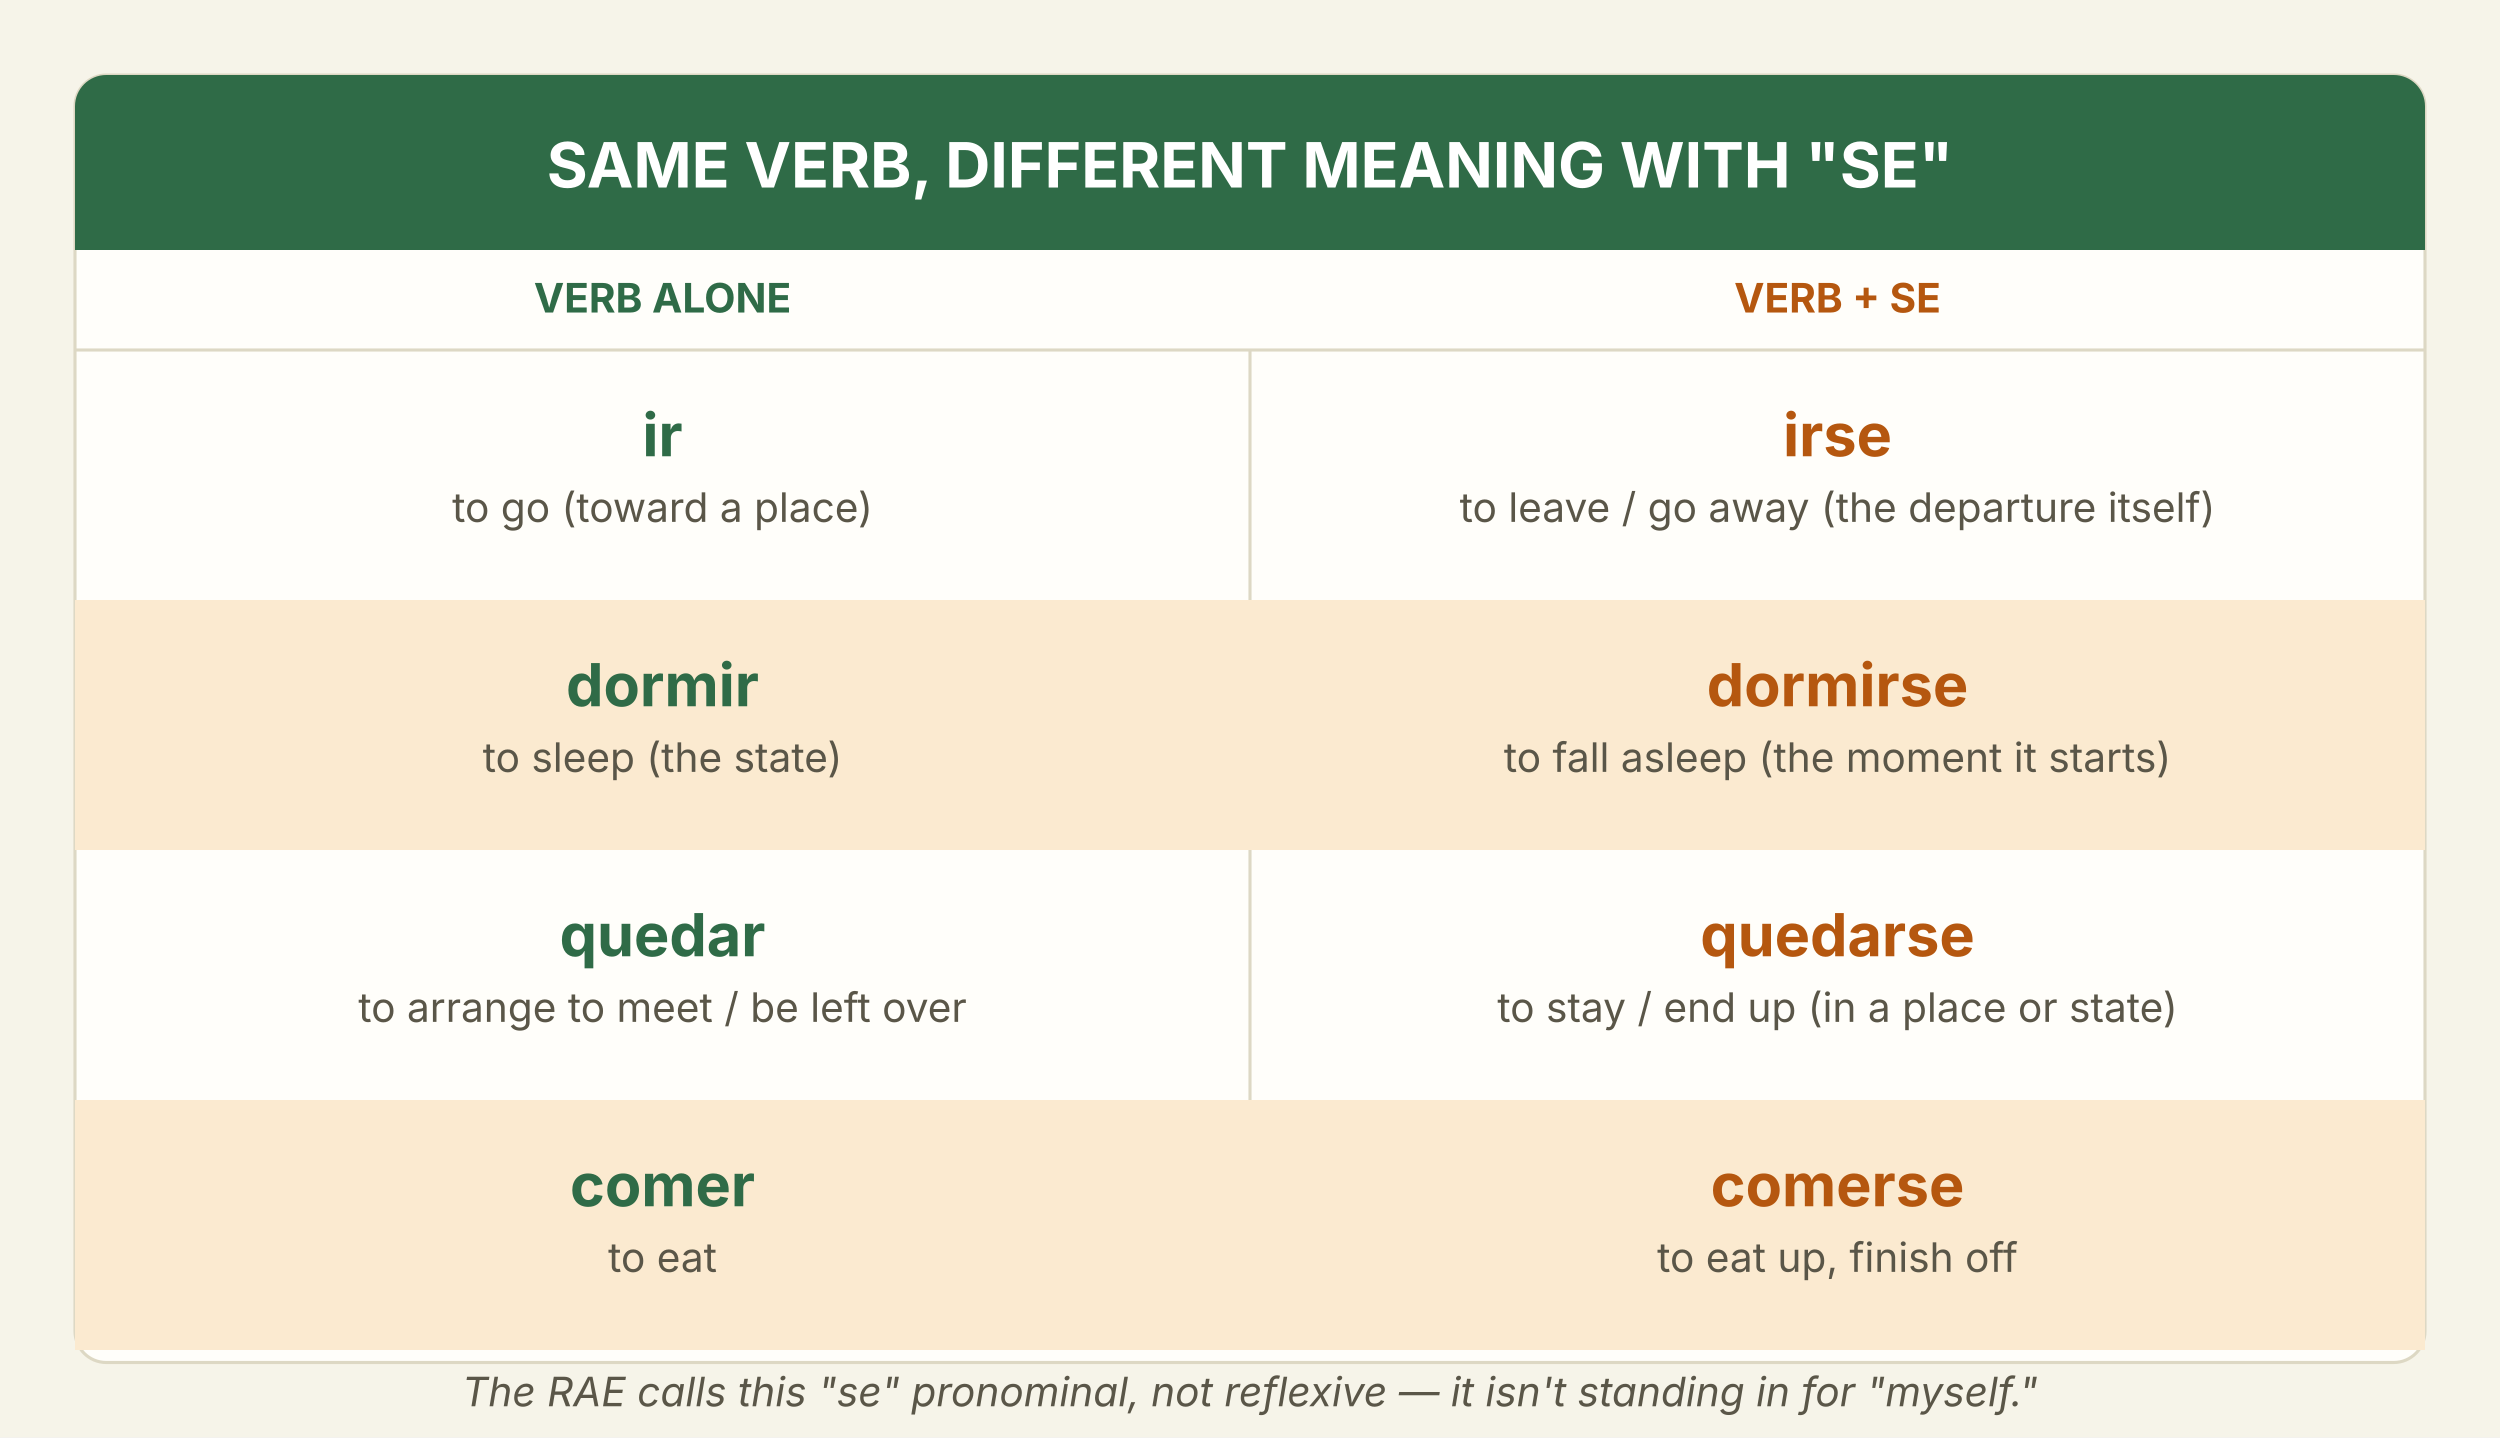
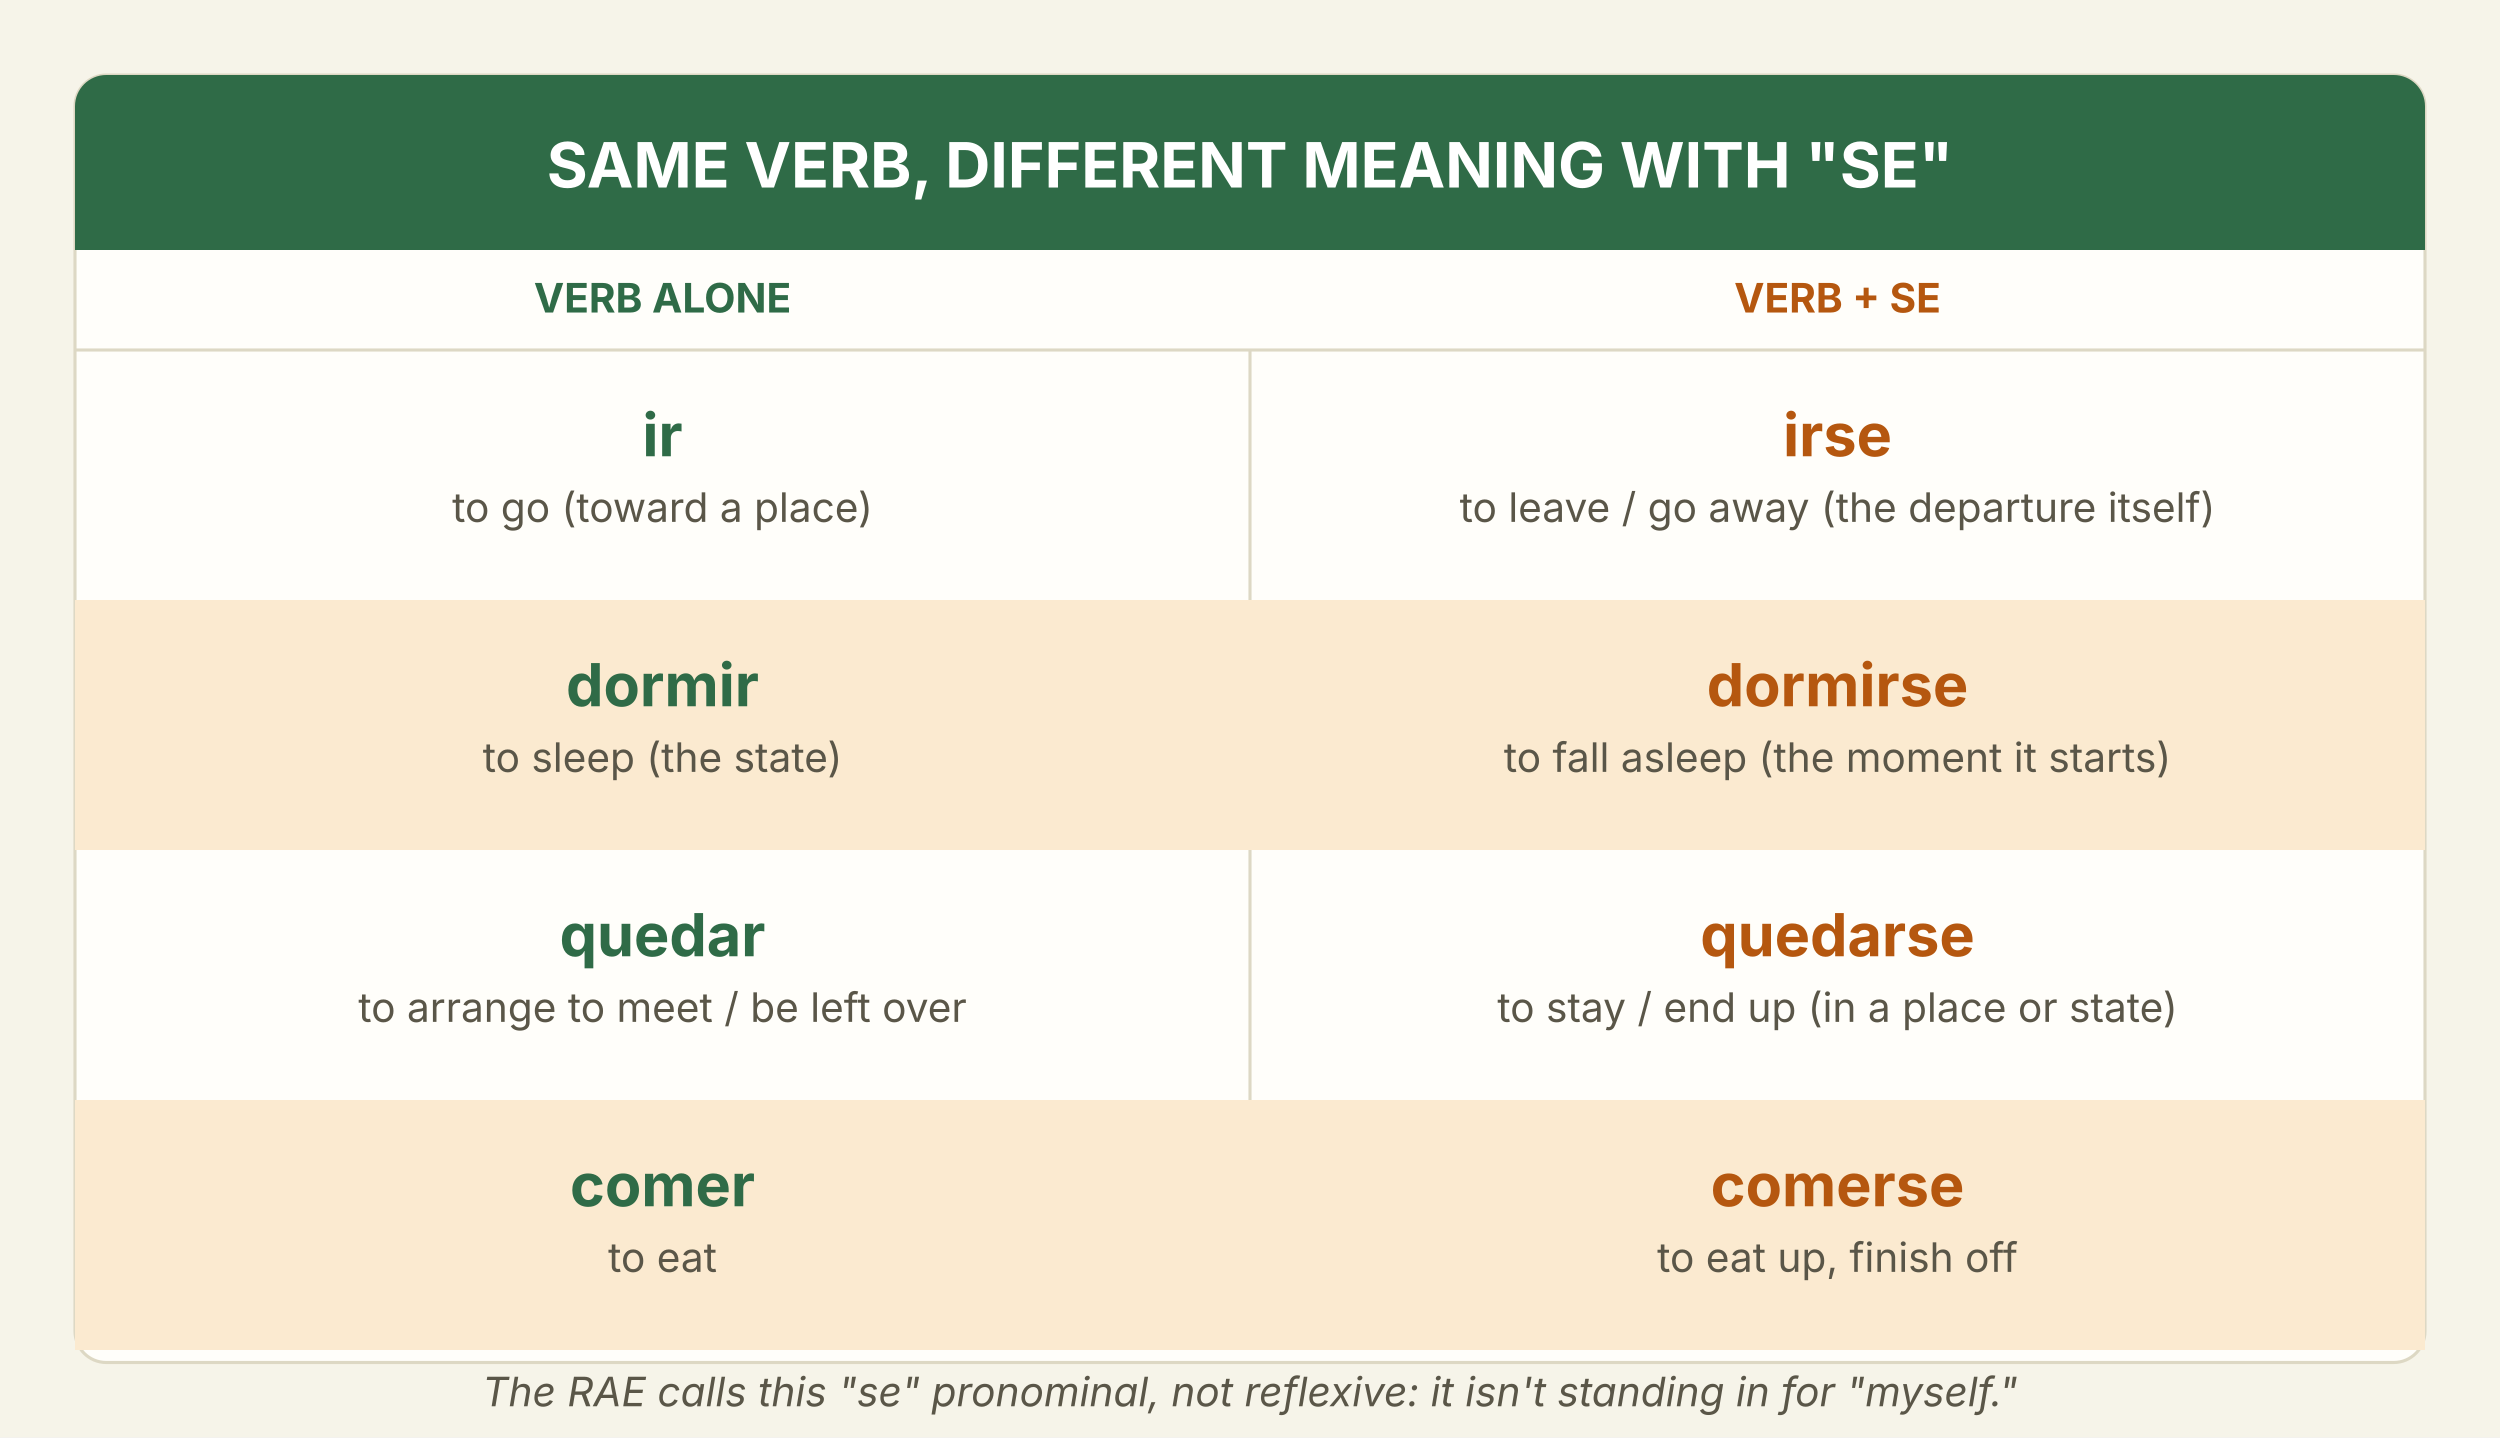
<svg xmlns="http://www.w3.org/2000/svg" viewBox="0 0 800 460" font-family="system-ui, -apple-system, sans-serif">
  <rect width="800" height="460" fill="#f6f4e9" />
  <rect x="24" y="24" width="752" height="412" rx="10" fill="#fffefa" stroke="#ddd8c4" />
  <rect x="24" y="24" width="752" height="56" rx="10" fill="#2f6b47" />
  <rect x="24" y="60" width="752" height="20" fill="#2f6b47" />
  <text x="400" y="60" text-anchor="middle" fill="#ffffff" font-size="20" font-weight="700">SAME VERB, DIFFERENT MEANING WITH "SE"</text>
  <text x="212" y="100" text-anchor="middle" fill="#2f6b47" font-size="13" font-weight="700">VERB ALONE</text>
  <text x="588" y="100" text-anchor="middle" fill="#b5570f" font-size="13" font-weight="700">VERB + SE</text>
  <line x1="24" y1="112" x2="776" y2="112" stroke="#ddd8c4" stroke-width="1" />
  <line x1="400" y1="112" x2="400" y2="424" stroke="#ddd8c4" stroke-width="1" />
  <rect x="24" y="192" width="752" height="80" fill="#fbead0" />
  <rect x="24" y="352" width="752" height="80" fill="#fbead0" />
  <g font-size="19" font-weight="700" fill="#2f6b47" text-anchor="middle">
    <text x="212" y="146">ir</text>
    <text x="212" y="226">dormir</text>
    <text x="212" y="306">quedar</text>
    <text x="212" y="386">comer</text>
  </g>
  <g font-size="13" fill="#5a5648" text-anchor="middle">
    <text x="212" y="167">to go (toward a place)</text>
    <text x="212" y="247">to sleep (the state)</text>
    <text x="212" y="327">to arrange to meet / be left over</text>
    <text x="212" y="407">to eat</text>
  </g>
  <g font-size="19" font-weight="700" fill="#b5570f" text-anchor="middle">
    <text x="588" y="146">irse</text>
    <text x="588" y="226">dormirse</text>
    <text x="588" y="306">quedarse</text>
    <text x="588" y="386">comerse</text>
  </g>
  <g font-size="13" fill="#5a5648" text-anchor="middle">
    <text x="588" y="167">to leave / go away (the departure itself)</text>
    <text x="588" y="247">to fall asleep (the moment it starts)</text>
    <text x="588" y="327">to stay / end up (in a place or state)</text>
    <text x="588" y="407">to eat up, finish off</text>
  </g>
-   <text x="400" y="450" text-anchor="middle" fill="#5a5648" font-size="13" font-style="italic">The RAE calls this "se" pronominal, not reflexive — it isn't standing in for "myself."</text>
+   <text x="400" y="450" text-anchor="middle" fill="#5a5648" font-size="13" font-style="italic">The RAE calls this "se" pronominal, not reflexive: it isn't standing in for "myself."</text>
</svg>
